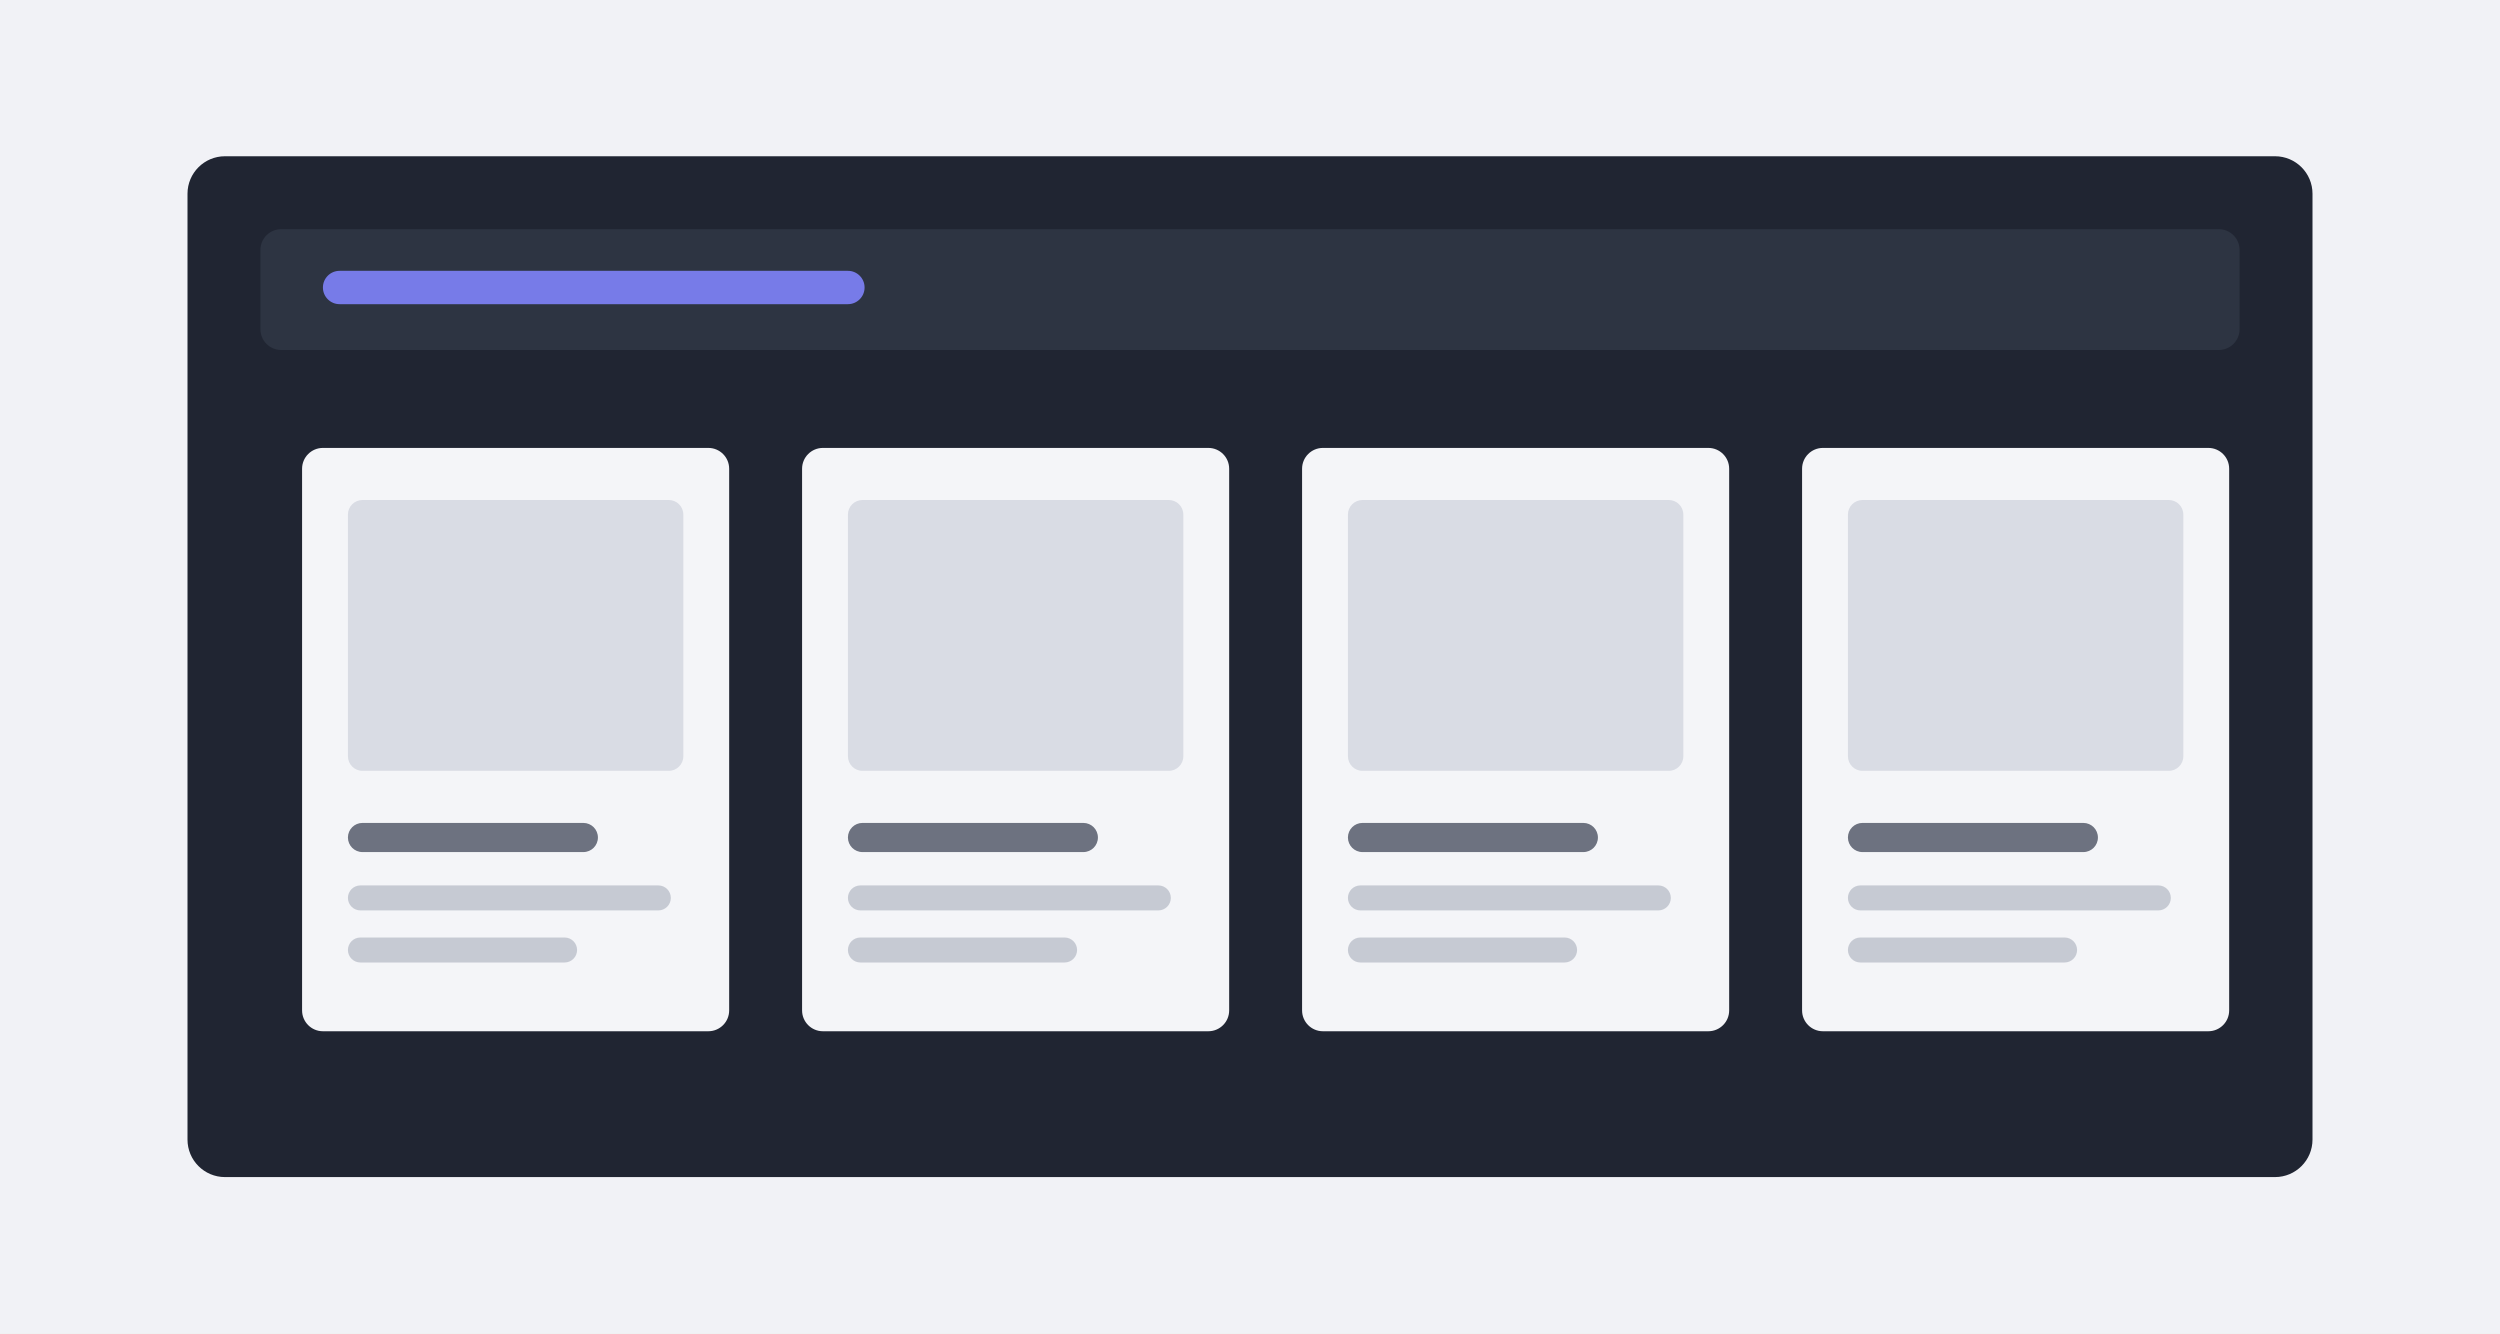
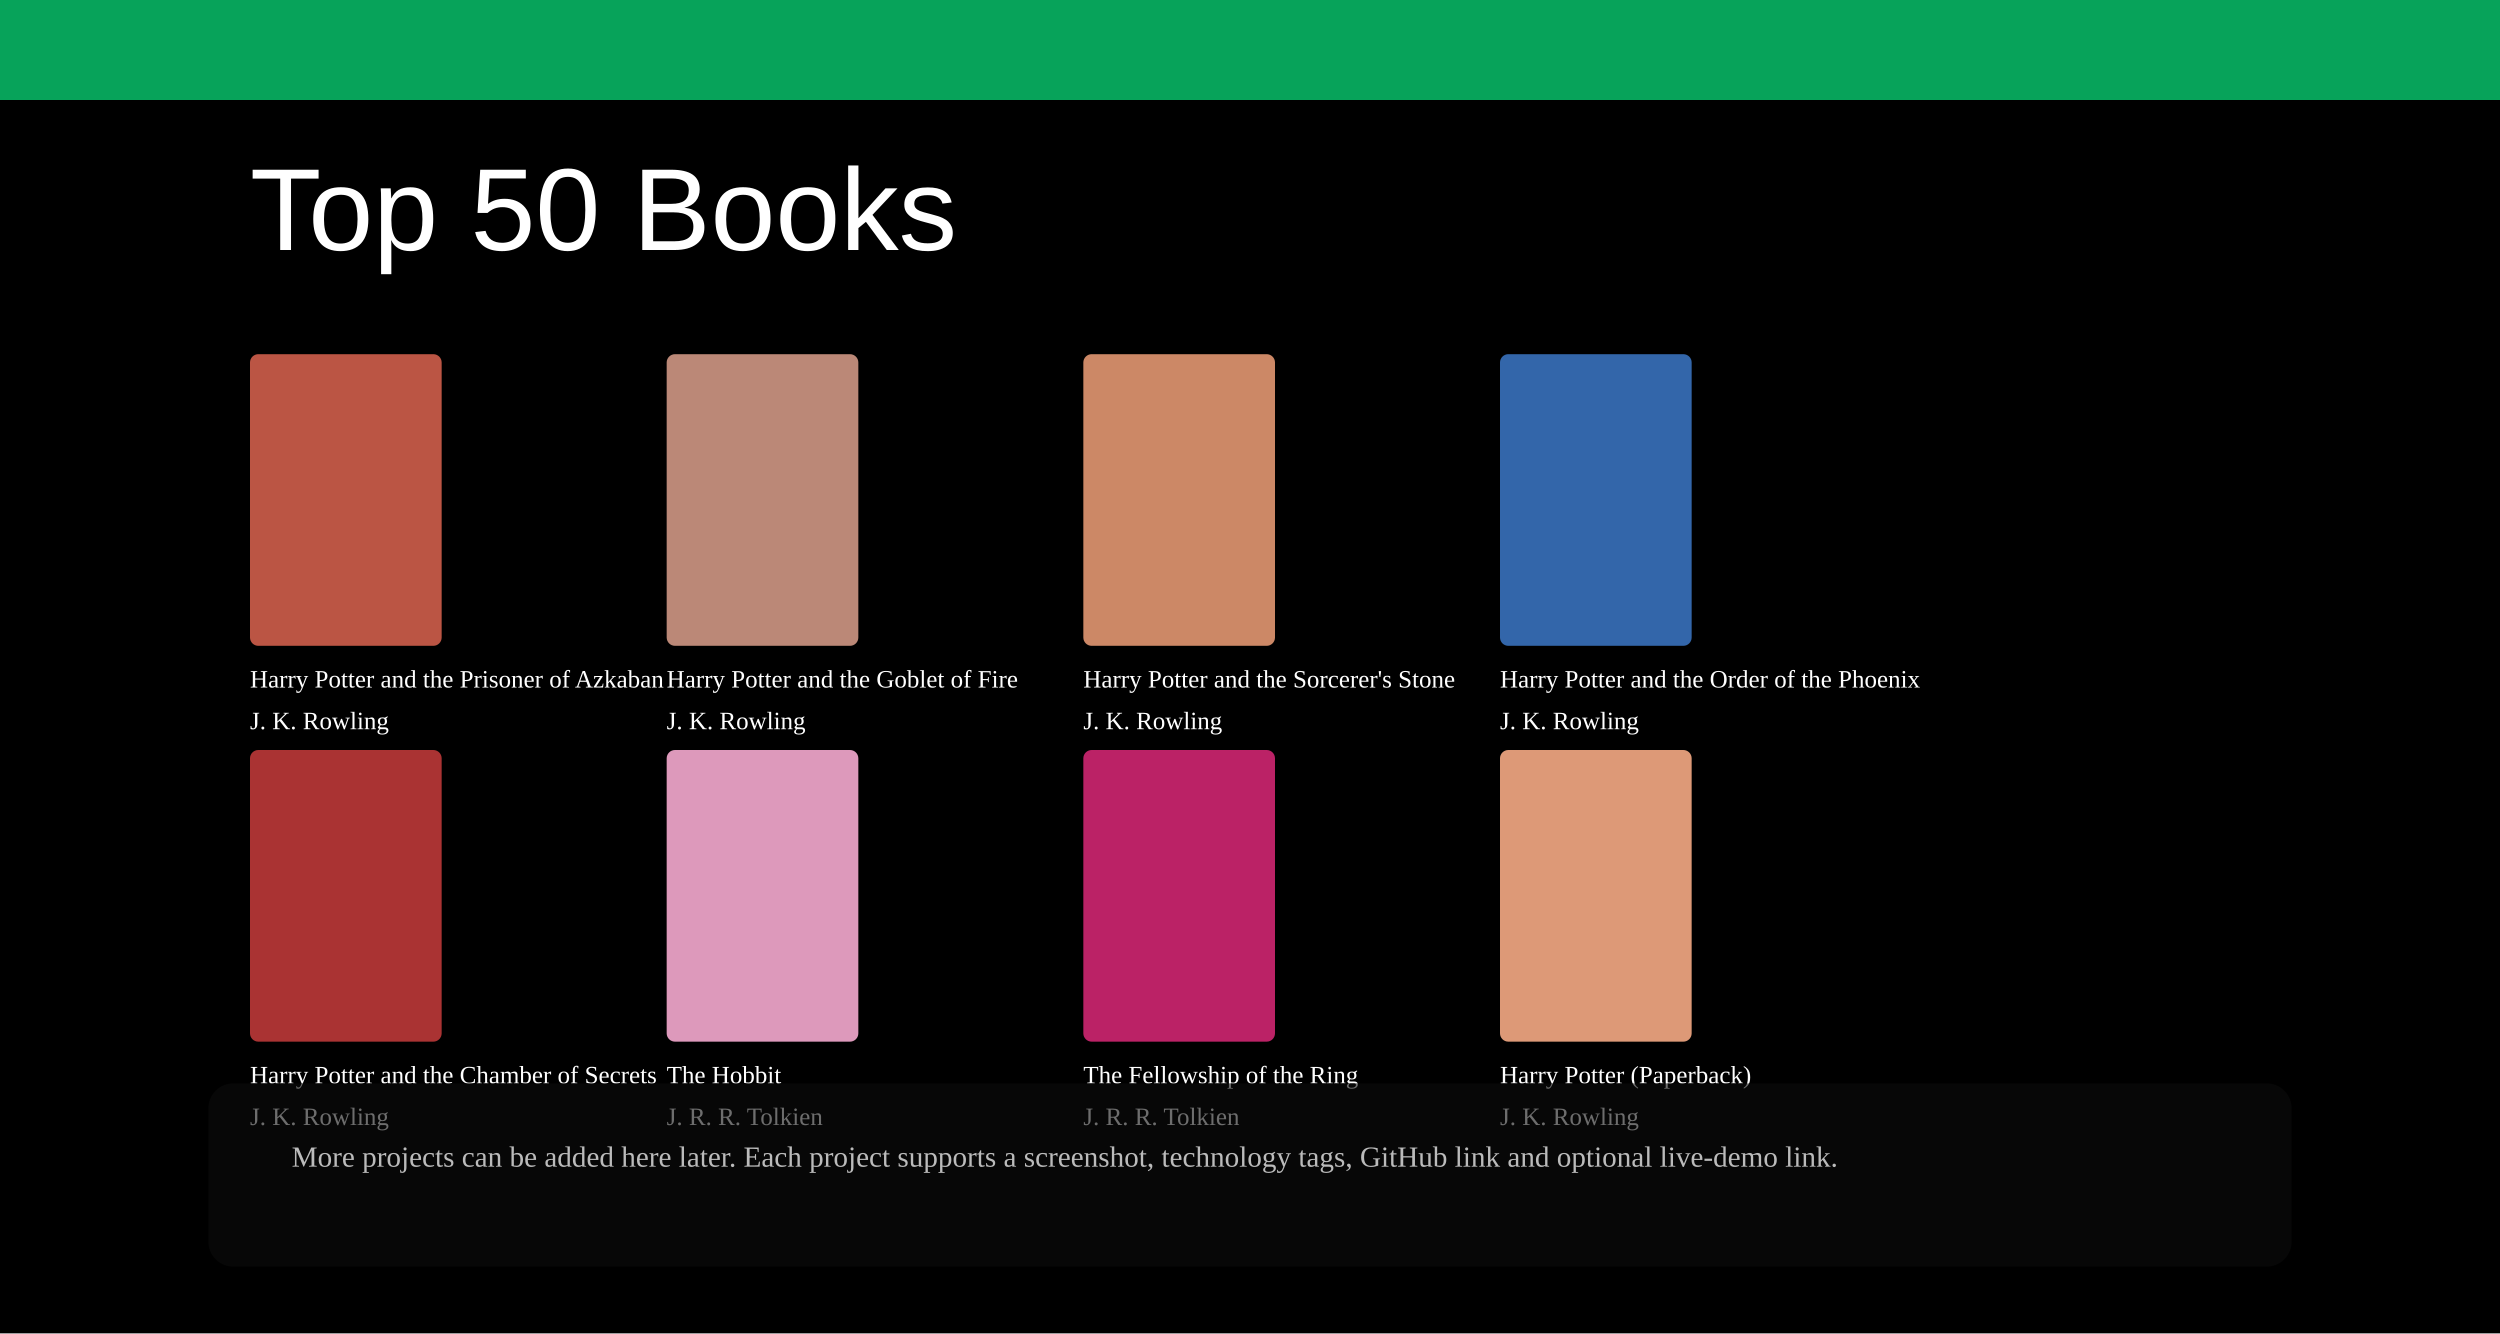
<svg xmlns="http://www.w3.org/2000/svg" viewBox="0 0 1200 640">
-   <rect width="1200" height="640" fill="#f1f2f6" />
-   <rect x="90" y="75" width="1020" height="490" rx="18" fill="#202532" />
-   <rect x="125" y="110" width="950" height="58" rx="10" fill="#2d3442" />
-   <rect x="155" y="130" width="260" height="16" rx="8" fill="#777be8" />
-   <g transform="translate(145 215)">
-     <rect width="205" height="280" rx="10" fill="#f4f5f8" />
-     <rect x="22" y="25" width="161" height="130" rx="7" fill="#d9dce4" />
-     <rect x="22" y="180" width="120" height="14" rx="7" fill="#6d7280" />
-     <rect x="22" y="210" width="155" height="12" rx="6" fill="#c6cad3" />
-     <rect x="22" y="235" width="110" height="12" rx="6" fill="#c6cad3" />
+   <rect width="1200" height="640" fill="#000" />
+   <rect x="0" y="0" width="1200" height="48" fill="#07A35A" />
+   <rect x="1200" y="0" width="2" height="640" fill="#444" />
+   <text x="120" y="120" font-family="Verdana, Arial, Helvetica, sans-serif" font-size="56" fill="#fff">Top 50 Books</text>
+   <g transform="translate(120,170)" fill="#111">
+     <g transform="translate(0,0)">
+       <rect width="92" height="140" rx="4" fill="#b54" />
+       <text x="0" y="160" font-size="12" fill="#fff">Harry Potter and the Prisoner of Azkaban</text>
+       <text x="0" y="180" font-size="12" fill="#fff">J. K. Rowling</text>
+     </g>
+     <g transform="translate(200,0)">
+       <rect width="92" height="140" rx="4" fill="#b87" />
+       <text x="0" y="160" font-size="12" fill="#fff">Harry Potter and the Goblet of Fire</text>
+       <text x="0" y="180" font-size="12" fill="#fff">J. K. Rowling</text>
+     </g>
+     <g transform="translate(400,0)">
+       <rect width="92" height="140" rx="4" fill="#c86" />
+       <text x="0" y="160" font-size="12" fill="#fff">Harry Potter and the Sorcerer's Stone</text>
+       <text x="0" y="180" font-size="12" fill="#fff">J. K. Rowling</text>
+     </g>
+     <g transform="translate(600,0)">
+       <rect width="92" height="140" rx="4" fill="#36a" />
+       <text x="0" y="160" font-size="12" fill="#fff">Harry Potter and the Order of the Phoenix</text>
+       <text x="0" y="180" font-size="12" fill="#fff">J. K. Rowling</text>
+     </g>
  </g>
-   <g transform="translate(385 215)">
-     <rect width="205" height="280" rx="10" fill="#f4f5f8" />
-     <rect x="22" y="25" width="161" height="130" rx="7" fill="#d9dce4" />
-     <rect x="22" y="180" width="120" height="14" rx="7" fill="#6d7280" />
-     <rect x="22" y="210" width="155" height="12" rx="6" fill="#c6cad3" />
-     <rect x="22" y="235" width="110" height="12" rx="6" fill="#c6cad3" />
+   <g transform="translate(120,360)" fill="#111">
+     <g transform="translate(0,0)">
+       <rect width="92" height="140" rx="4" fill="#a33" />
+       <text x="0" y="160" font-size="12" fill="#fff">Harry Potter and the Chamber of Secrets</text>
+       <text x="0" y="180" font-size="12" fill="#fff">J. K. Rowling</text>
+     </g>
+     <g transform="translate(200,0)">
+       <rect width="92" height="140" rx="4" fill="#d9b" />
+       <text x="0" y="160" font-size="12" fill="#fff">The Hobbit</text>
+       <text x="0" y="180" font-size="12" fill="#fff">J. R. R. Tolkien</text>
+     </g>
+     <g transform="translate(400,0)">
+       <rect width="92" height="140" rx="4" fill="#b26" />
+       <text x="0" y="160" font-size="12" fill="#fff">The Fellowship of the Ring</text>
+       <text x="0" y="180" font-size="12" fill="#fff">J. R. R. Tolkien</text>
+     </g>
+     <g transform="translate(600,0)">
+       <rect width="92" height="140" rx="4" fill="#d97" />
+       <text x="0" y="160" font-size="12" fill="#fff">Harry Potter (Paperback)</text>
+       <text x="0" y="180" font-size="12" fill="#fff">J. K. Rowling</text>
+     </g>
  </g>
-   <g transform="translate(625 215)">
-     <rect width="205" height="280" rx="10" fill="#f4f5f8" />
-     <rect x="22" y="25" width="161" height="130" rx="7" fill="#d9dce4" />
-     <rect x="22" y="180" width="120" height="14" rx="7" fill="#6d7280" />
-     <rect x="22" y="210" width="155" height="12" rx="6" fill="#c6cad3" />
-     <rect x="22" y="235" width="110" height="12" rx="6" fill="#c6cad3" />
-   </g>
-   <g transform="translate(865 215)">
-     <rect width="205" height="280" rx="10" fill="#f4f5f8" />
-     <rect x="22" y="25" width="161" height="130" rx="7" fill="#d9dce4" />
-     <rect x="22" y="180" width="120" height="14" rx="7" fill="#6d7280" />
-     <rect x="22" y="210" width="155" height="12" rx="6" fill="#c6cad3" />
-     <rect x="22" y="235" width="110" height="12" rx="6" fill="#c6cad3" />
-   </g>
+   <rect x="100" y="520" width="1000" height="88" rx="12" fill="#0b0b0b" opacity="0.6" />
+   <text x="140" y="560" fill="#bbb" font-size="14">More projects can be added here later. Each project supports a screenshot, technology tags, GitHub link and optional live-demo link.</text>
</svg>
